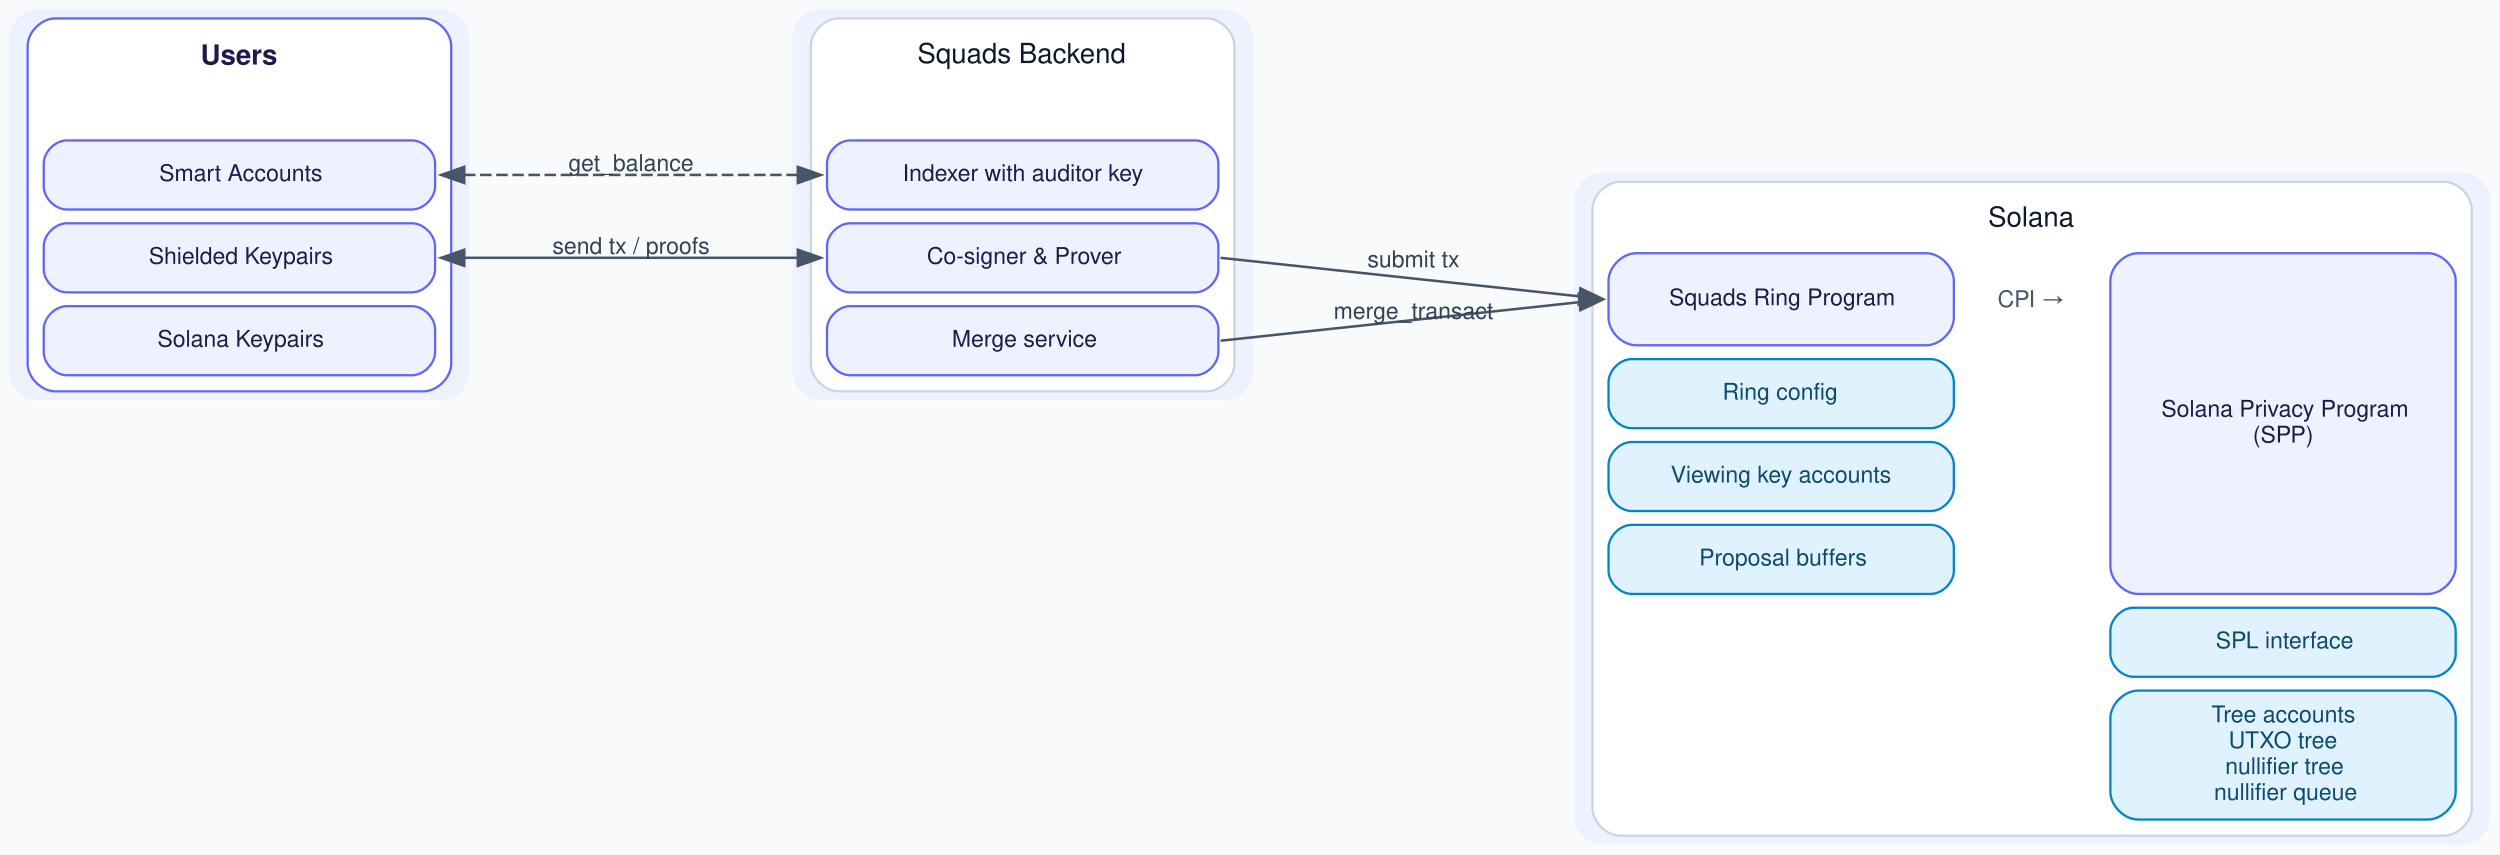
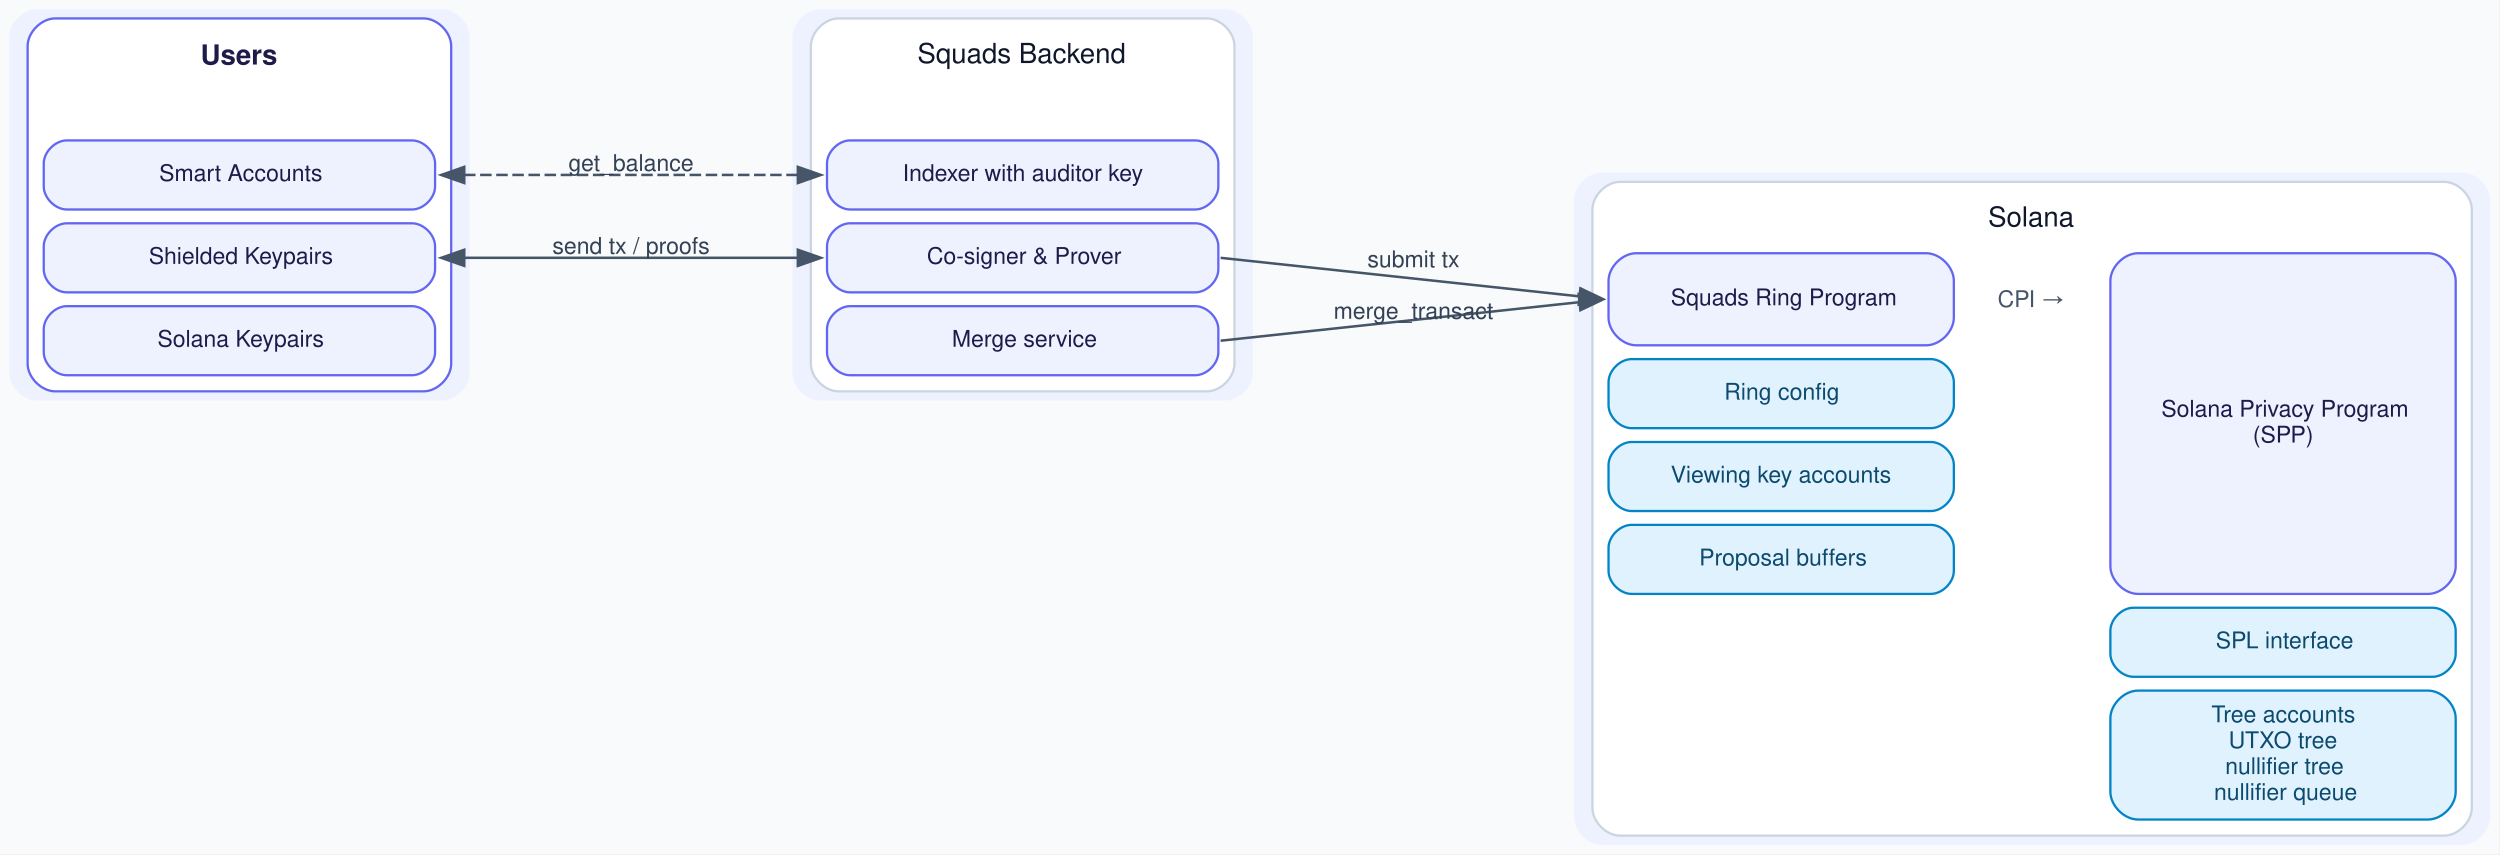
<svg xmlns="http://www.w3.org/2000/svg" width="1086pt" height="371pt" viewBox="0.00 0.00 1086.00 371.00">
  <g id="graph0" class="graph" transform="scale(1 1) rotate(0) translate(4 367)">
    <polygon fill="#f8fafc" stroke="none" points="-4,4 -4,-367 1081.75,-367 1081.75,4 -4,4" />
    <g id="node1" class="node">
      <path fill="#eef2ff" stroke="none" stroke-width="1.2" d="M188,-363C188,-363 12,-363 12,-363 6,-363 0,-357 0,-351 0,-351 0,-205 0,-205 0,-199 6,-193 12,-193 12,-193 188,-193 188,-193 194,-193 200,-199 200,-205 200,-205 200,-351 200,-351 200,-357 194,-363 188,-363" />
      <path fill="#ffffff" stroke="none" d="M20,-197C20,-197 180,-197 180,-197 186,-197 192,-203 192,-209 192,-209 192,-347 192,-347 192,-353 186,-359 180,-359 180,-359 20,-359 20,-359 14,-359 8,-353 8,-347 8,-347 8,-209 8,-209 8,-203 14,-197 20,-197" />
      <text xml:space="preserve" text-anchor="start" x="83.12" y="-338.98" font-family="Helvetica,sans-Serif" font-weight="bold" font-size="12.00" fill="#1e1b4b">Users</text>
      <path fill="#eef2ff" stroke="none" d="M25,-276C25,-276 175,-276 175,-276 180,-276 185,-281 185,-286 185,-286 185,-296 185,-296 185,-301 180,-306 175,-306 175,-306 25,-306 25,-306 20,-306 15,-301 15,-296 15,-296 15,-286 15,-286 15,-281 20,-276 25,-276" />
      <path fill="none" stroke="#6366f1" d="M25,-276C25,-276 175,-276 175,-276 180,-276 185,-281 185,-286 185,-286 185,-296 185,-296 185,-301 180,-306 175,-306 175,-306 25,-306 25,-306 20,-306 15,-301 15,-296 15,-296 15,-286 15,-286 15,-281 20,-276 25,-276" />
      <text xml:space="preserve" text-anchor="start" x="65.12" y="-288.38" font-family="Helvetica,sans-Serif" font-size="10.00" fill="#1e1b4b">Smart Accounts</text>
      <path fill="#eef2ff" stroke="none" d="M25,-240C25,-240 175,-240 175,-240 180,-240 185,-245 185,-250 185,-250 185,-260 185,-260 185,-265 180,-270 175,-270 175,-270 25,-270 25,-270 20,-270 15,-265 15,-260 15,-260 15,-250 15,-250 15,-245 20,-240 25,-240" />
      <path fill="none" stroke="#6366f1" d="M25,-240C25,-240 175,-240 175,-240 180,-240 185,-245 185,-250 185,-250 185,-260 185,-260 185,-265 180,-270 175,-270 175,-270 25,-270 25,-270 20,-270 15,-265 15,-260 15,-260 15,-250 15,-250 15,-245 20,-240 25,-240" />
      <text xml:space="preserve" text-anchor="start" x="60.62" y="-252.38" font-family="Helvetica,sans-Serif" font-size="10.00" fill="#1e1b4b">Shielded Keypairs</text>
      <path fill="#eef2ff" stroke="none" d="M25,-204C25,-204 175,-204 175,-204 180,-204 185,-209 185,-214 185,-214 185,-224 185,-224 185,-229 180,-234 175,-234 175,-234 25,-234 25,-234 20,-234 15,-229 15,-224 15,-224 15,-214 15,-214 15,-209 20,-204 25,-204" />
      <path fill="none" stroke="#6366f1" d="M25,-204C25,-204 175,-204 175,-204 180,-204 185,-209 185,-214 185,-214 185,-224 185,-224 185,-229 180,-234 175,-234 175,-234 25,-234 25,-234 20,-234 15,-229 15,-224 15,-224 15,-214 15,-214 15,-209 20,-204 25,-204" />
      <text xml:space="preserve" text-anchor="start" x="64.38" y="-216.38" font-family="Helvetica,sans-Serif" font-size="10.00" fill="#1e1b4b">Solana Keypairs</text>
      <path fill="none" stroke="#6366f1" d="M20,-197C20,-197 180,-197 180,-197 186,-197 192,-203 192,-209 192,-209 192,-347 192,-347 192,-353 186,-359 180,-359 180,-359 20,-359 20,-359 14,-359 8,-353 8,-347 8,-347 8,-209 8,-209 8,-203 14,-197 20,-197" />
    </g>
    <g id="node2" class="node">
      <path fill="#eef2ff" stroke="none" stroke-width="1.2" d="M528.25,-363C528.25,-363 352.25,-363 352.25,-363 346.25,-363 340.25,-357 340.25,-351 340.25,-351 340.25,-205 340.25,-205 340.25,-199 346.25,-193 352.25,-193 352.25,-193 528.25,-193 528.25,-193 534.25,-193 540.25,-199 540.25,-205 540.25,-205 540.25,-351 540.25,-351 540.25,-357 534.25,-363 528.25,-363" />
      <path fill="#ffffff" stroke="none" d="M360.25,-197C360.25,-197 520.25,-197 520.25,-197 526.25,-197 532.25,-203 532.25,-209 532.25,-209 532.25,-347 532.25,-347 532.25,-353 526.25,-359 520.25,-359 520.25,-359 360.25,-359 360.25,-359 354.25,-359 348.25,-353 348.25,-347 348.25,-347 348.25,-209 348.25,-209 348.25,-203 354.25,-197 360.25,-197" />
      <text xml:space="preserve" text-anchor="start" x="394.5" y="-339.62" font-family="Helvetica,sans-Serif" font-size="12.00" fill="#0f172a">Squads Backend</text>
      <path fill="#eef2ff" stroke="none" d="M365.25,-276C365.25,-276 515.25,-276 515.25,-276 520.25,-276 525.25,-281 525.25,-286 525.25,-286 525.25,-296 525.25,-296 525.25,-301 520.25,-306 515.25,-306 515.25,-306 365.25,-306 365.25,-306 360.25,-306 355.25,-301 355.25,-296 355.25,-296 355.25,-286 355.25,-286 355.25,-281 360.25,-276 365.25,-276" />
      <path fill="none" stroke="#6366f1" d="M365.25,-276C365.25,-276 515.25,-276 515.25,-276 520.25,-276 525.25,-281 525.25,-286 525.25,-286 525.25,-296 525.25,-296 525.25,-301 520.25,-306 515.25,-306 515.25,-306 365.25,-306 365.25,-306 360.25,-306 355.25,-301 355.25,-296 355.25,-296 355.25,-286 355.25,-286 355.25,-281 360.25,-276 365.25,-276" />
      <text xml:space="preserve" text-anchor="start" x="388.12" y="-288.38" font-family="Helvetica,sans-Serif" font-size="10.00" fill="#1e1b4b">Indexer with auditor key</text>
      <path fill="#eef2ff" stroke="none" d="M365.25,-240C365.25,-240 515.25,-240 515.25,-240 520.25,-240 525.25,-245 525.25,-250 525.25,-250 525.25,-260 525.25,-260 525.25,-265 520.25,-270 515.25,-270 515.25,-270 365.25,-270 365.25,-270 360.25,-270 355.25,-265 355.25,-260 355.25,-260 355.25,-250 355.25,-250 355.25,-245 360.25,-240 365.25,-240" />
      <path fill="none" stroke="#6366f1" d="M365.25,-240C365.25,-240 515.25,-240 515.25,-240 520.25,-240 525.25,-245 525.25,-250 525.25,-250 525.25,-260 525.25,-260 525.25,-265 520.25,-270 515.25,-270 515.25,-270 365.25,-270 365.25,-270 360.25,-270 355.25,-265 355.25,-260 355.25,-260 355.25,-250 355.25,-250 355.25,-245 360.25,-240 365.25,-240" />
      <text xml:space="preserve" text-anchor="start" x="398.62" y="-252.38" font-family="Helvetica,sans-Serif" font-size="10.00" fill="#1e1b4b">Co-signer &amp; Prover</text>
      <path fill="#eef2ff" stroke="none" d="M365.25,-204C365.25,-204 515.25,-204 515.25,-204 520.25,-204 525.25,-209 525.25,-214 525.25,-214 525.25,-224 525.25,-224 525.25,-229 520.25,-234 515.25,-234 515.25,-234 365.25,-234 365.25,-234 360.25,-234 355.25,-229 355.25,-224 355.25,-224 355.25,-214 355.25,-214 355.25,-209 360.25,-204 365.25,-204" />
      <path fill="none" stroke="#6366f1" d="M365.25,-204C365.25,-204 515.25,-204 515.25,-204 520.25,-204 525.25,-209 525.25,-214 525.25,-214 525.25,-224 525.25,-224 525.25,-229 520.25,-234 515.25,-234 515.25,-234 365.25,-234 365.25,-234 360.25,-234 355.25,-229 355.25,-224 355.25,-224 355.25,-214 355.25,-214 355.25,-209 360.25,-204 365.25,-204" />
      <text xml:space="preserve" text-anchor="start" x="409.5" y="-216.38" font-family="Helvetica,sans-Serif" font-size="10.00" fill="#1e1b4b">Merge service</text>
      <path fill="none" stroke="#cbd5e1" d="M360.25,-197C360.25,-197 520.25,-197 520.25,-197 526.25,-197 532.25,-203 532.25,-209 532.25,-209 532.25,-347 532.25,-347 532.25,-353 526.25,-359 520.25,-359 520.25,-359 360.25,-359 360.25,-359 354.25,-359 348.25,-353 348.25,-347 348.25,-347 348.25,-209 348.25,-209 348.25,-203 354.25,-197 360.25,-197" />
    </g>
    <g id="edge1" class="edge">
      <path fill="none" stroke="#475569" stroke-width="1.1" stroke-dasharray="5,2" d="M197.56,-291C228.3,-291 311.78,-291 342.6,-291" />
      <polygon fill="#475569" stroke="#475569" stroke-width="1.1" points="197.66,-287.5 187.66,-291 197.66,-294.5 197.66,-287.5" />
      <polygon fill="#475569" stroke="#475569" stroke-width="1.1" points="342.59,-294.5 352.59,-291 342.59,-287.5 342.59,-294.5" />
      <text xml:space="preserve" text-anchor="middle" x="270.12" y="-292.75" font-family="Helvetica,sans-Serif" font-size="10.00" fill="#334155">get_balance</text>
    </g>
    <g id="edge2" class="edge">
      <path fill="none" stroke="#475569" stroke-width="1.1" d="M197.56,-255C228.3,-255 311.78,-255 342.6,-255" />
      <polygon fill="#475569" stroke="#475569" stroke-width="1.1" points="197.66,-251.5 187.66,-255 197.66,-258.5 197.66,-251.5" />
      <polygon fill="#475569" stroke="#475569" stroke-width="1.1" points="342.59,-258.5 352.59,-255 342.59,-251.5 342.59,-258.5" />
      <text xml:space="preserve" text-anchor="middle" x="270.12" y="-256.75" font-family="Helvetica,sans-Serif" font-size="10.00" fill="#334155">send tx / proofs</text>
    </g>
    <g id="node3" class="node">
      <path fill="#eef2ff" stroke="none" stroke-width="1.2" d="M1065.75,-292C1065.75,-292 691.75,-292 691.75,-292 685.75,-292 679.75,-286 679.75,-280 679.75,-280 679.75,-12 679.75,-12 679.75,-6 685.75,0 691.75,0 691.75,0 1065.75,0 1065.75,0 1071.75,0 1077.75,-6 1077.75,-12 1077.75,-12 1077.75,-280 1077.75,-280 1077.75,-286 1071.75,-292 1065.75,-292" />
      <path fill="#ffffff" stroke="none" d="M699.75,-4C699.75,-4 1057.75,-4 1057.75,-4 1063.75,-4 1069.75,-10 1069.75,-16 1069.75,-16 1069.75,-276 1069.75,-276 1069.75,-282 1063.75,-288 1057.75,-288 1057.75,-288 699.75,-288 699.75,-288 693.75,-288 687.75,-282 687.75,-276 687.75,-276 687.75,-16 687.75,-16 687.75,-10 693.75,-4 699.75,-4" />
      <text xml:space="preserve" text-anchor="start" x="859.62" y="-268.62" font-family="Helvetica,sans-Serif" font-size="12.00" fill="#0f172a">Solana</text>
      <path fill="#eef2ff" stroke="none" d="M706.75,-217C706.75,-217 832.75,-217 832.75,-217 838.75,-217 844.75,-223 844.75,-229 844.75,-229 844.75,-245 844.75,-245 844.75,-251 838.75,-257 832.75,-257 832.75,-257 706.75,-257 706.75,-257 700.75,-257 694.75,-251 694.75,-245 694.75,-245 694.75,-229 694.75,-229 694.75,-223 700.75,-217 706.75,-217" />
      <path fill="none" stroke="#6366f1" d="M706.75,-217C706.75,-217 832.75,-217 832.75,-217 838.75,-217 844.75,-223 844.75,-229 844.75,-229 844.75,-245 844.75,-245 844.75,-251 838.75,-257 832.75,-257 832.75,-257 706.75,-257 706.75,-257 700.75,-257 694.75,-251 694.75,-245 694.75,-245 694.75,-229 694.75,-229 694.75,-223 700.75,-217 706.75,-217" />
-       <text xml:space="preserve" text-anchor="start" x="721" y="-234.38" font-family="Helvetica,sans-Serif" font-size="10.00" fill="#1e1b4b">Squads Ring Program</text>
+       <text xml:space="preserve" text-anchor="start" x="721.75" y="-234.38" font-family="Helvetica,sans-Serif" font-size="10.00" fill="#1e1b4b">Squads Ring Program</text>
      <text xml:space="preserve" text-anchor="start" x="863.75" y="-233.62" font-family="Helvetica,sans-Serif" font-size="10.00" fill="#475569">CPI →</text>
      <path fill="#eef2ff" stroke="none" d="M924.75,-109C924.75,-109 1050.75,-109 1050.75,-109 1056.75,-109 1062.75,-115 1062.75,-121 1062.75,-121 1062.75,-245 1062.75,-245 1062.75,-251 1056.75,-257 1050.75,-257 1050.75,-257 924.75,-257 924.75,-257 918.75,-257 912.75,-251 912.75,-245 912.75,-245 912.75,-121 912.75,-121 912.75,-115 918.75,-109 924.75,-109" />
      <path fill="none" stroke="#6366f1" d="M924.75,-109C924.75,-109 1050.75,-109 1050.75,-109 1056.75,-109 1062.75,-115 1062.75,-121 1062.75,-121 1062.75,-245 1062.75,-245 1062.75,-251 1056.75,-257 1050.75,-257 1050.75,-257 924.75,-257 924.75,-257 918.75,-257 912.75,-251 912.75,-245 912.75,-245 912.75,-121 912.75,-121 912.75,-115 918.75,-109 924.75,-109" />
      <text xml:space="preserve" text-anchor="start" x="934.88" y="-186" font-family="Helvetica,sans-Serif" font-size="10.00" fill="#1e1b4b">Solana Privacy Program</text>
      <text xml:space="preserve" text-anchor="start" x="974.62" y="-174.75" font-family="Helvetica,sans-Serif" font-size="10.00" fill="#1e1b4b">(SPP)</text>
      <path fill="#e0f2fe" stroke="none" d="M704.75,-181C704.75,-181 834.75,-181 834.75,-181 839.75,-181 844.75,-186 844.75,-191 844.75,-191 844.75,-201 844.75,-201 844.75,-206 839.75,-211 834.75,-211 834.75,-211 704.75,-211 704.75,-211 699.75,-211 694.75,-206 694.75,-201 694.75,-201 694.75,-191 694.75,-191 694.75,-186 699.75,-181 704.75,-181" />
      <path fill="none" stroke="#0284c7" d="M704.75,-181C704.75,-181 834.75,-181 834.75,-181 839.75,-181 844.75,-186 844.75,-191 844.75,-191 844.75,-201 844.75,-201 844.75,-206 839.75,-211 834.75,-211 834.75,-211 704.75,-211 704.75,-211 699.75,-211 694.75,-206 694.75,-201 694.75,-201 694.75,-191 694.75,-191 694.75,-186 699.75,-181 704.75,-181" />
-       <text xml:space="preserve" text-anchor="start" x="744.25" y="-193.38" font-family="Helvetica,sans-Serif" font-size="10.00" fill="#0c4a6e">Ring config</text>
+       <text xml:space="preserve" text-anchor="start" x="745" y="-193.38" font-family="Helvetica,sans-Serif" font-size="10.00" fill="#0c4a6e">Ring config</text>
      <path fill="#e0f2fe" stroke="none" d="M704.75,-145C704.75,-145 834.75,-145 834.75,-145 839.75,-145 844.75,-150 844.75,-155 844.75,-155 844.75,-165 844.75,-165 844.75,-170 839.75,-175 834.75,-175 834.75,-175 704.75,-175 704.75,-175 699.75,-175 694.75,-170 694.75,-165 694.75,-165 694.75,-155 694.75,-155 694.75,-150 699.75,-145 704.75,-145" />
      <path fill="none" stroke="#0284c7" d="M704.75,-145C704.75,-145 834.75,-145 834.75,-145 839.75,-145 844.75,-150 844.75,-155 844.75,-155 844.75,-165 844.75,-165 844.75,-170 839.75,-175 834.75,-175 834.75,-175 704.75,-175 704.75,-175 699.75,-175 694.75,-170 694.75,-165 694.75,-165 694.75,-155 694.75,-155 694.75,-150 699.75,-145 704.75,-145" />
      <text xml:space="preserve" text-anchor="start" x="721.75" y="-157.38" font-family="Helvetica,sans-Serif" font-size="10.00" fill="#0c4a6e">Viewing key accounts</text>
      <path fill="#e0f2fe" stroke="none" d="M704.75,-109C704.75,-109 834.75,-109 834.75,-109 839.75,-109 844.75,-114 844.75,-119 844.75,-119 844.75,-129 844.75,-129 844.75,-134 839.75,-139 834.75,-139 834.75,-139 704.75,-139 704.75,-139 699.75,-139 694.75,-134 694.75,-129 694.75,-129 694.75,-119 694.75,-119 694.75,-114 699.75,-109 704.75,-109" />
      <path fill="none" stroke="#0284c7" d="M704.75,-109C704.75,-109 834.75,-109 834.75,-109 839.75,-109 844.75,-114 844.75,-119 844.75,-119 844.75,-129 844.75,-129 844.75,-134 839.75,-139 834.75,-139 834.75,-139 704.75,-139 704.75,-139 699.75,-139 694.75,-134 694.75,-129 694.75,-129 694.75,-119 694.75,-119 694.75,-114 699.75,-109 704.75,-109" />
      <text xml:space="preserve" text-anchor="start" x="734.12" y="-121.38" font-family="Helvetica,sans-Serif" font-size="10.00" fill="#0c4a6e">Proposal buffers</text>
      <path fill="#e0f2fe" stroke="none" d="M922.75,-73C922.75,-73 1052.75,-73 1052.75,-73 1057.75,-73 1062.75,-78 1062.75,-83 1062.75,-83 1062.75,-93 1062.75,-93 1062.75,-98 1057.75,-103 1052.75,-103 1052.75,-103 922.75,-103 922.75,-103 917.75,-103 912.75,-98 912.75,-93 912.75,-93 912.75,-83 912.75,-83 912.75,-78 917.75,-73 922.75,-73" />
      <path fill="none" stroke="#0284c7" d="M922.75,-73C922.75,-73 1052.75,-73 1052.75,-73 1057.75,-73 1062.75,-78 1062.75,-83 1062.75,-83 1062.75,-93 1062.75,-93 1062.75,-98 1057.75,-103 1052.75,-103 1052.75,-103 922.75,-103 922.75,-103 917.75,-103 912.75,-98 912.75,-93 912.75,-93 912.75,-83 912.75,-83 912.75,-78 917.75,-73 922.75,-73" />
      <text xml:space="preserve" text-anchor="start" x="958.5" y="-85.38" font-family="Helvetica,sans-Serif" font-size="10.00" fill="#0c4a6e">SPL interface</text>
      <path fill="#e0f2fe" stroke="none" d="M924.75,-11C924.75,-11 1050.75,-11 1050.75,-11 1056.75,-11 1062.75,-17 1062.75,-23 1062.75,-23 1062.75,-55 1062.75,-55 1062.75,-61 1056.75,-67 1050.75,-67 1050.75,-67 924.75,-67 924.75,-67 918.75,-67 912.75,-61 912.75,-55 912.75,-55 912.75,-23 912.75,-23 912.75,-17 918.75,-11 924.75,-11" />
      <path fill="none" stroke="#0284c7" d="M924.75,-11C924.75,-11 1050.75,-11 1050.75,-11 1056.75,-11 1062.75,-17 1062.75,-23 1062.75,-23 1062.75,-55 1062.75,-55 1062.75,-61 1056.75,-67 1050.75,-67 1050.75,-67 924.75,-67 924.75,-67 918.75,-67 912.75,-61 912.75,-55 912.75,-55 912.75,-23 912.75,-23 912.75,-17 918.75,-11 924.75,-11" />
      <text xml:space="preserve" text-anchor="start" x="956.62" y="-53.25" font-family="Helvetica,sans-Serif" font-size="10.00" fill="#0c4a6e">Tree accounts</text>
      <text xml:space="preserve" text-anchor="start" x="964.12" y="-42" font-family="Helvetica,sans-Serif" font-size="10.00" fill="#0c4a6e">UTXO tree</text>
      <text xml:space="preserve" text-anchor="start" x="962.62" y="-30.75" font-family="Helvetica,sans-Serif" font-size="10.00" fill="#0c4a6e">nullifier tree</text>
      <text xml:space="preserve" text-anchor="start" x="957.75" y="-19.5" font-family="Helvetica,sans-Serif" font-size="10.00" fill="#0c4a6e">nullifier queue</text>
      <path fill="none" stroke="#cbd5e1" d="M699.75,-4C699.75,-4 1057.75,-4 1057.75,-4 1063.75,-4 1069.75,-10 1069.75,-16 1069.75,-16 1069.75,-276 1069.75,-276 1069.75,-282 1063.75,-288 1057.75,-288 1057.75,-288 699.75,-288 699.75,-288 693.75,-288 687.75,-282 687.75,-276 687.75,-276 687.75,-16 687.75,-16 687.75,-10 693.75,-4 699.75,-4" />
    </g>
    <g id="edge3" class="edge">
      <path fill="none" stroke="#475569" stroke-width="1.1" d="M526.25,-255C526.25,-255 644.39,-242.3 682.24,-238.24" />
      <polygon fill="#475569" stroke="#475569" stroke-width="1.1" points="682.53,-241.73 692.09,-237.18 681.78,-234.77 682.53,-241.73" />
      <text xml:space="preserve" text-anchor="middle" x="610" y="-250.93" font-family="Helvetica,sans-Serif" font-size="10.00" fill="#334155">submit tx</text>
    </g>
    <g id="edge4" class="edge">
      <path fill="none" stroke="#475569" stroke-width="1.1" d="M526.25,-219C526.25,-219 644.39,-231.7 682.24,-235.76" />
      <polygon fill="#475569" stroke="#475569" stroke-width="1.1" points="681.78,-239.23 692.09,-236.82 682.53,-232.27 681.78,-239.23" />
      <text xml:space="preserve" text-anchor="middle" x="610" y="-228.5" font-family="Helvetica,sans-Serif" font-size="10.00" fill="#334155">merge_transact</text>
    </g>
  </g>
</svg>
